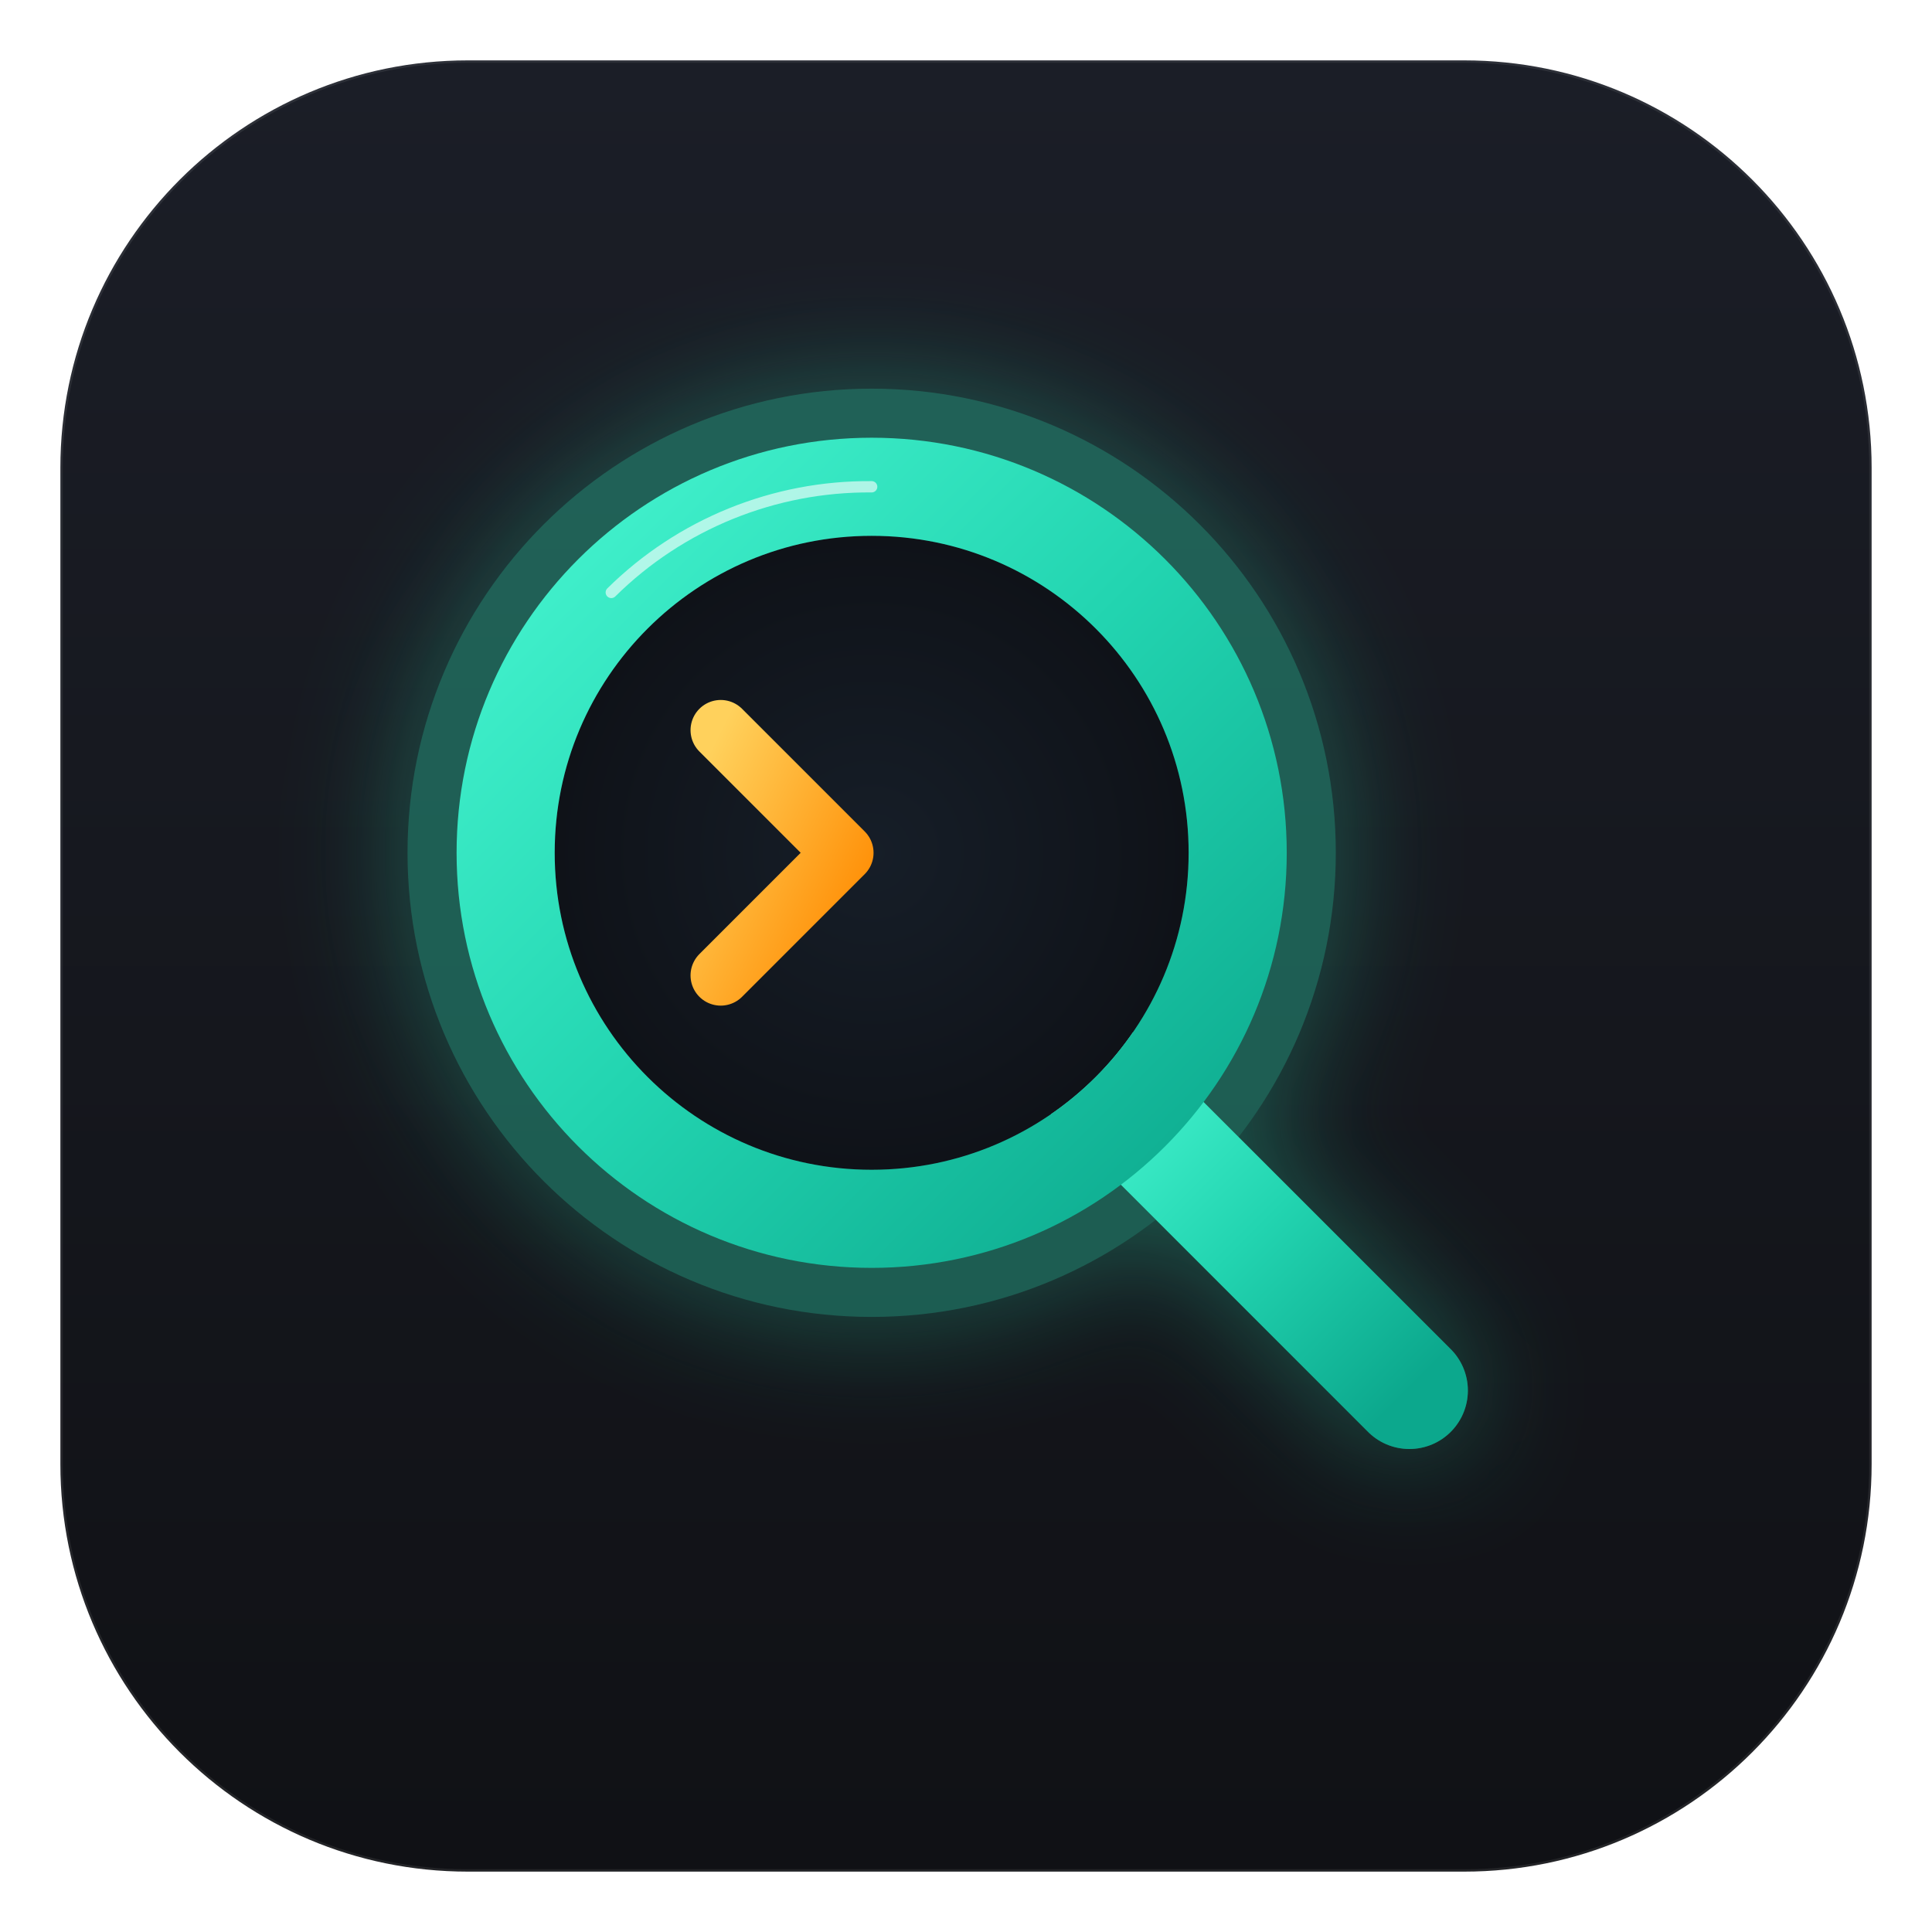
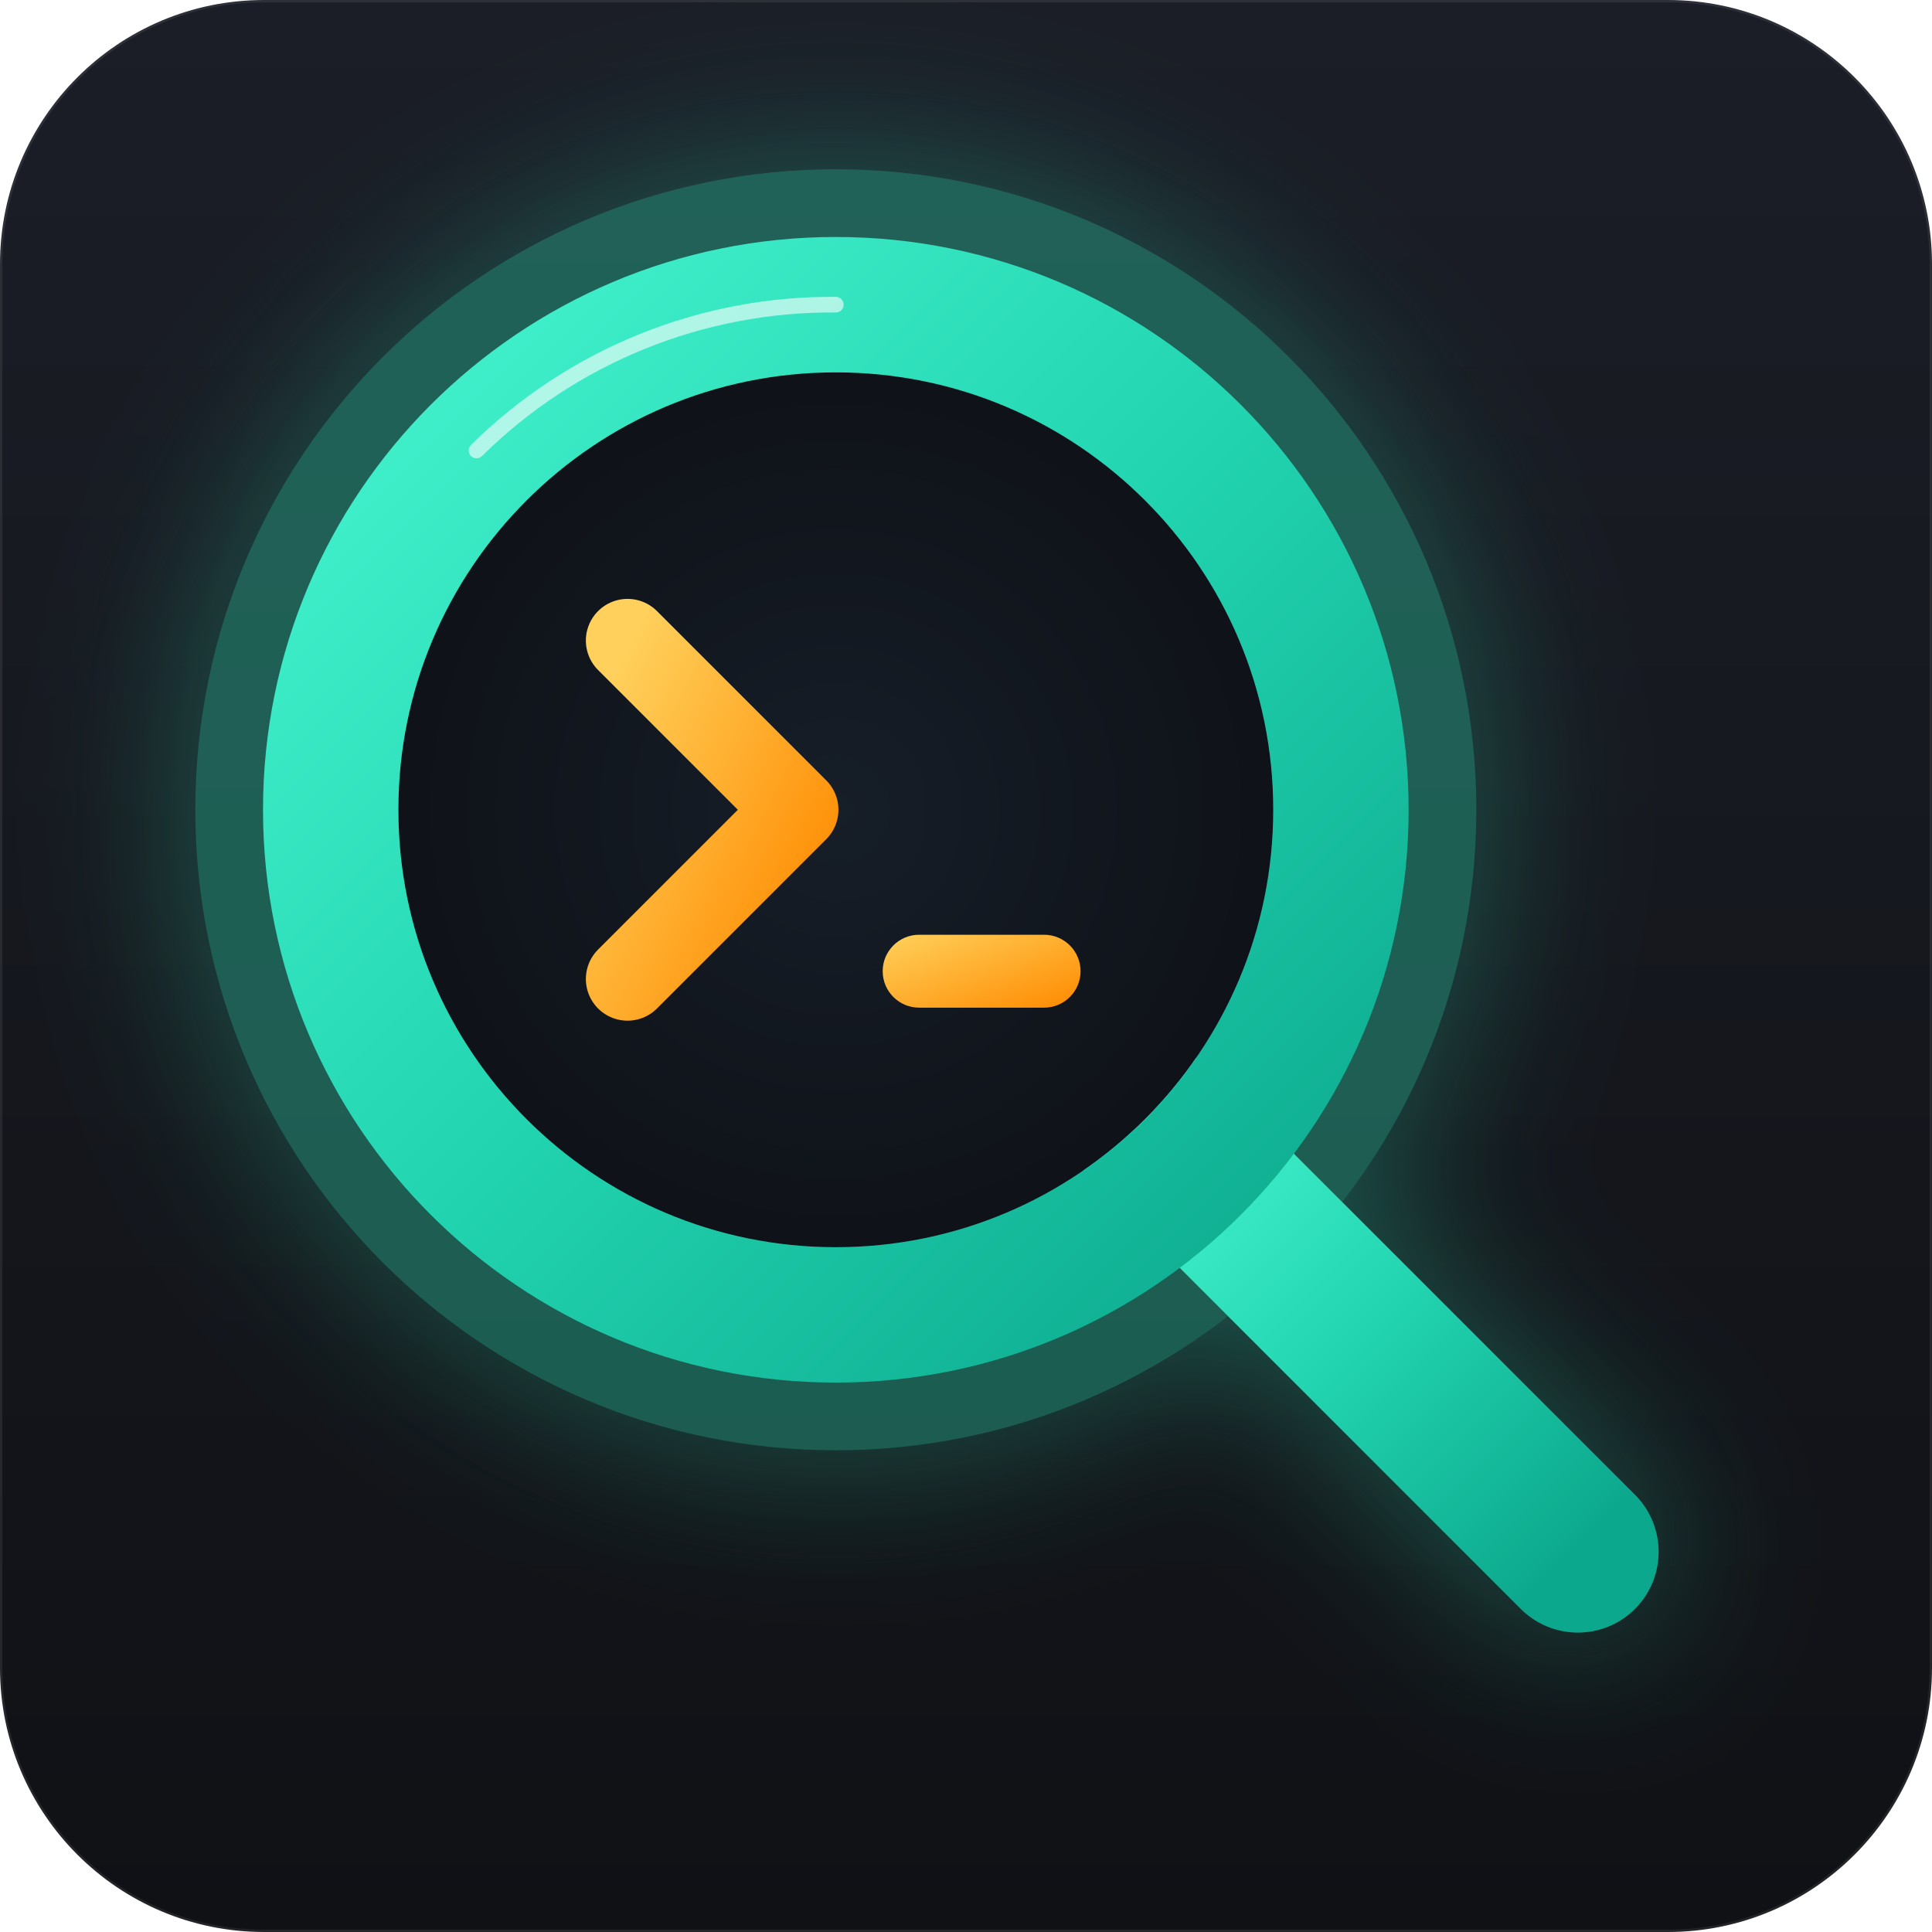
<svg xmlns="http://www.w3.org/2000/svg" viewBox="0 0 1024 1024" width="1024" height="1024">
  <defs>
    <linearGradient id="voke-bg" x1="50%" y1="0%" x2="50%" y2="100%">
      <stop offset="0%" stop-color="#1B1E27" />
      <stop offset="100%" stop-color="#101115" />
    </linearGradient>
    <linearGradient id="voke-cyan" x1="0%" y1="0%" x2="100%" y2="100%">
      <stop offset="0%" stop-color="#46F5D0" />
      <stop offset="50%" stop-color="#22D4B0" />
      <stop offset="100%" stop-color="#0CA88D" />
    </linearGradient>
    <linearGradient id="voke-amber" x1="0%" y1="0%" x2="100%" y2="100%">
      <stop offset="0%" stop-color="#FFD15C" />
      <stop offset="100%" stop-color="#FF8A00" />
    </linearGradient>
    <radialGradient id="lens-glass" cx="50%" cy="50%" r="50%">
      <stop offset="0%" stop-color="#161E28" />
      <stop offset="100%" stop-color="#0F1218" />
    </radialGradient>
    <filter id="voke-glow" x="-20%" y="-20%" width="140%" height="140%">
      <feGaussianBlur stdDeviation="32" result="blur" />
      <feComposite in="SourceGraphic" in2="blur" operator="over" />
    </filter>
  </defs>
-   <rect x="32" y="32" width="960" height="960" rx="216" ry="216" fill="url(#voke-bg)" stroke="rgba(255, 255, 255, 0.08)" stroke-width="2.5" />
-   <g opacity="0.35" filter="url(#voke-glow)">
-     <circle cx="462" cy="452" r="220" fill="none" stroke="#2DE2B6" stroke-width="52" />
-     <line x1="582" y1="572" x2="747" y2="737" stroke="#2DE2B6" stroke-width="62" stroke-linecap="round" />
+   <rect x="0" y="0" width="1024" height="1024" rx="140" ry="140" fill="url(#voke-bg)" stroke="rgba(255, 255, 255, 0.08)" stroke-width="2.5" />
+   <g transform="translate(512,512) scale(1.38) translate(-512,-512)">
+     <g opacity="0.35" filter="url(#voke-glow)">
+       <circle cx="462" cy="452" r="220" fill="none" stroke="#2DE2B6" stroke-width="52" />
+       <line x1="582" y1="572" x2="747" y2="737" stroke="#2DE2B6" stroke-width="62" stroke-linecap="round" />
+     </g>
+     <line x1="582" y1="572" x2="747" y2="737" stroke="url(#voke-cyan)" stroke-width="62" stroke-linecap="round" />
+     <circle cx="462" cy="452" r="168" fill="url(#lens-glass)" />
+     <circle cx="462" cy="452" r="194" fill="none" stroke="url(#voke-cyan)" stroke-width="52" />
+     <path d="M 324 314 A 194 194 0 0 1 462 258" fill="none" stroke="rgba(255, 255, 255, 0.6)" stroke-width="6" stroke-linecap="round" />
+     <polyline points="382,387 447,452 382,517" fill="none" stroke="url(#voke-amber)" stroke-width="32" stroke-linecap="round" stroke-linejoin="round" />
+     <rect x="480" y="500" width="76" height="28" rx="14" ry="14" fill="url(#voke-amber)" />
  </g>
-   <line x1="582" y1="572" x2="747" y2="737" stroke="url(#voke-cyan)" stroke-width="62" stroke-linecap="round" />
-   <circle cx="462" cy="452" r="168" fill="url(#lens-glass)" />
-   <circle cx="462" cy="452" r="194" fill="none" stroke="url(#voke-cyan)" stroke-width="52" />
-   <path d="M 324 314 A 194 194 0 0 1 462 258" fill="none" stroke="rgba(255, 255, 255, 0.6)" stroke-width="6" stroke-linecap="round" />
-   <polyline points="382,387 447,452 382,517" fill="none" stroke="url(#voke-amber)" stroke-width="32" stroke-linecap="round" stroke-linejoin="round" />
-   <line x1="482" y1="514" x2="554" y2="514" stroke="url(#voke-amber)" stroke-width="30" stroke-linecap="round" />
</svg>
